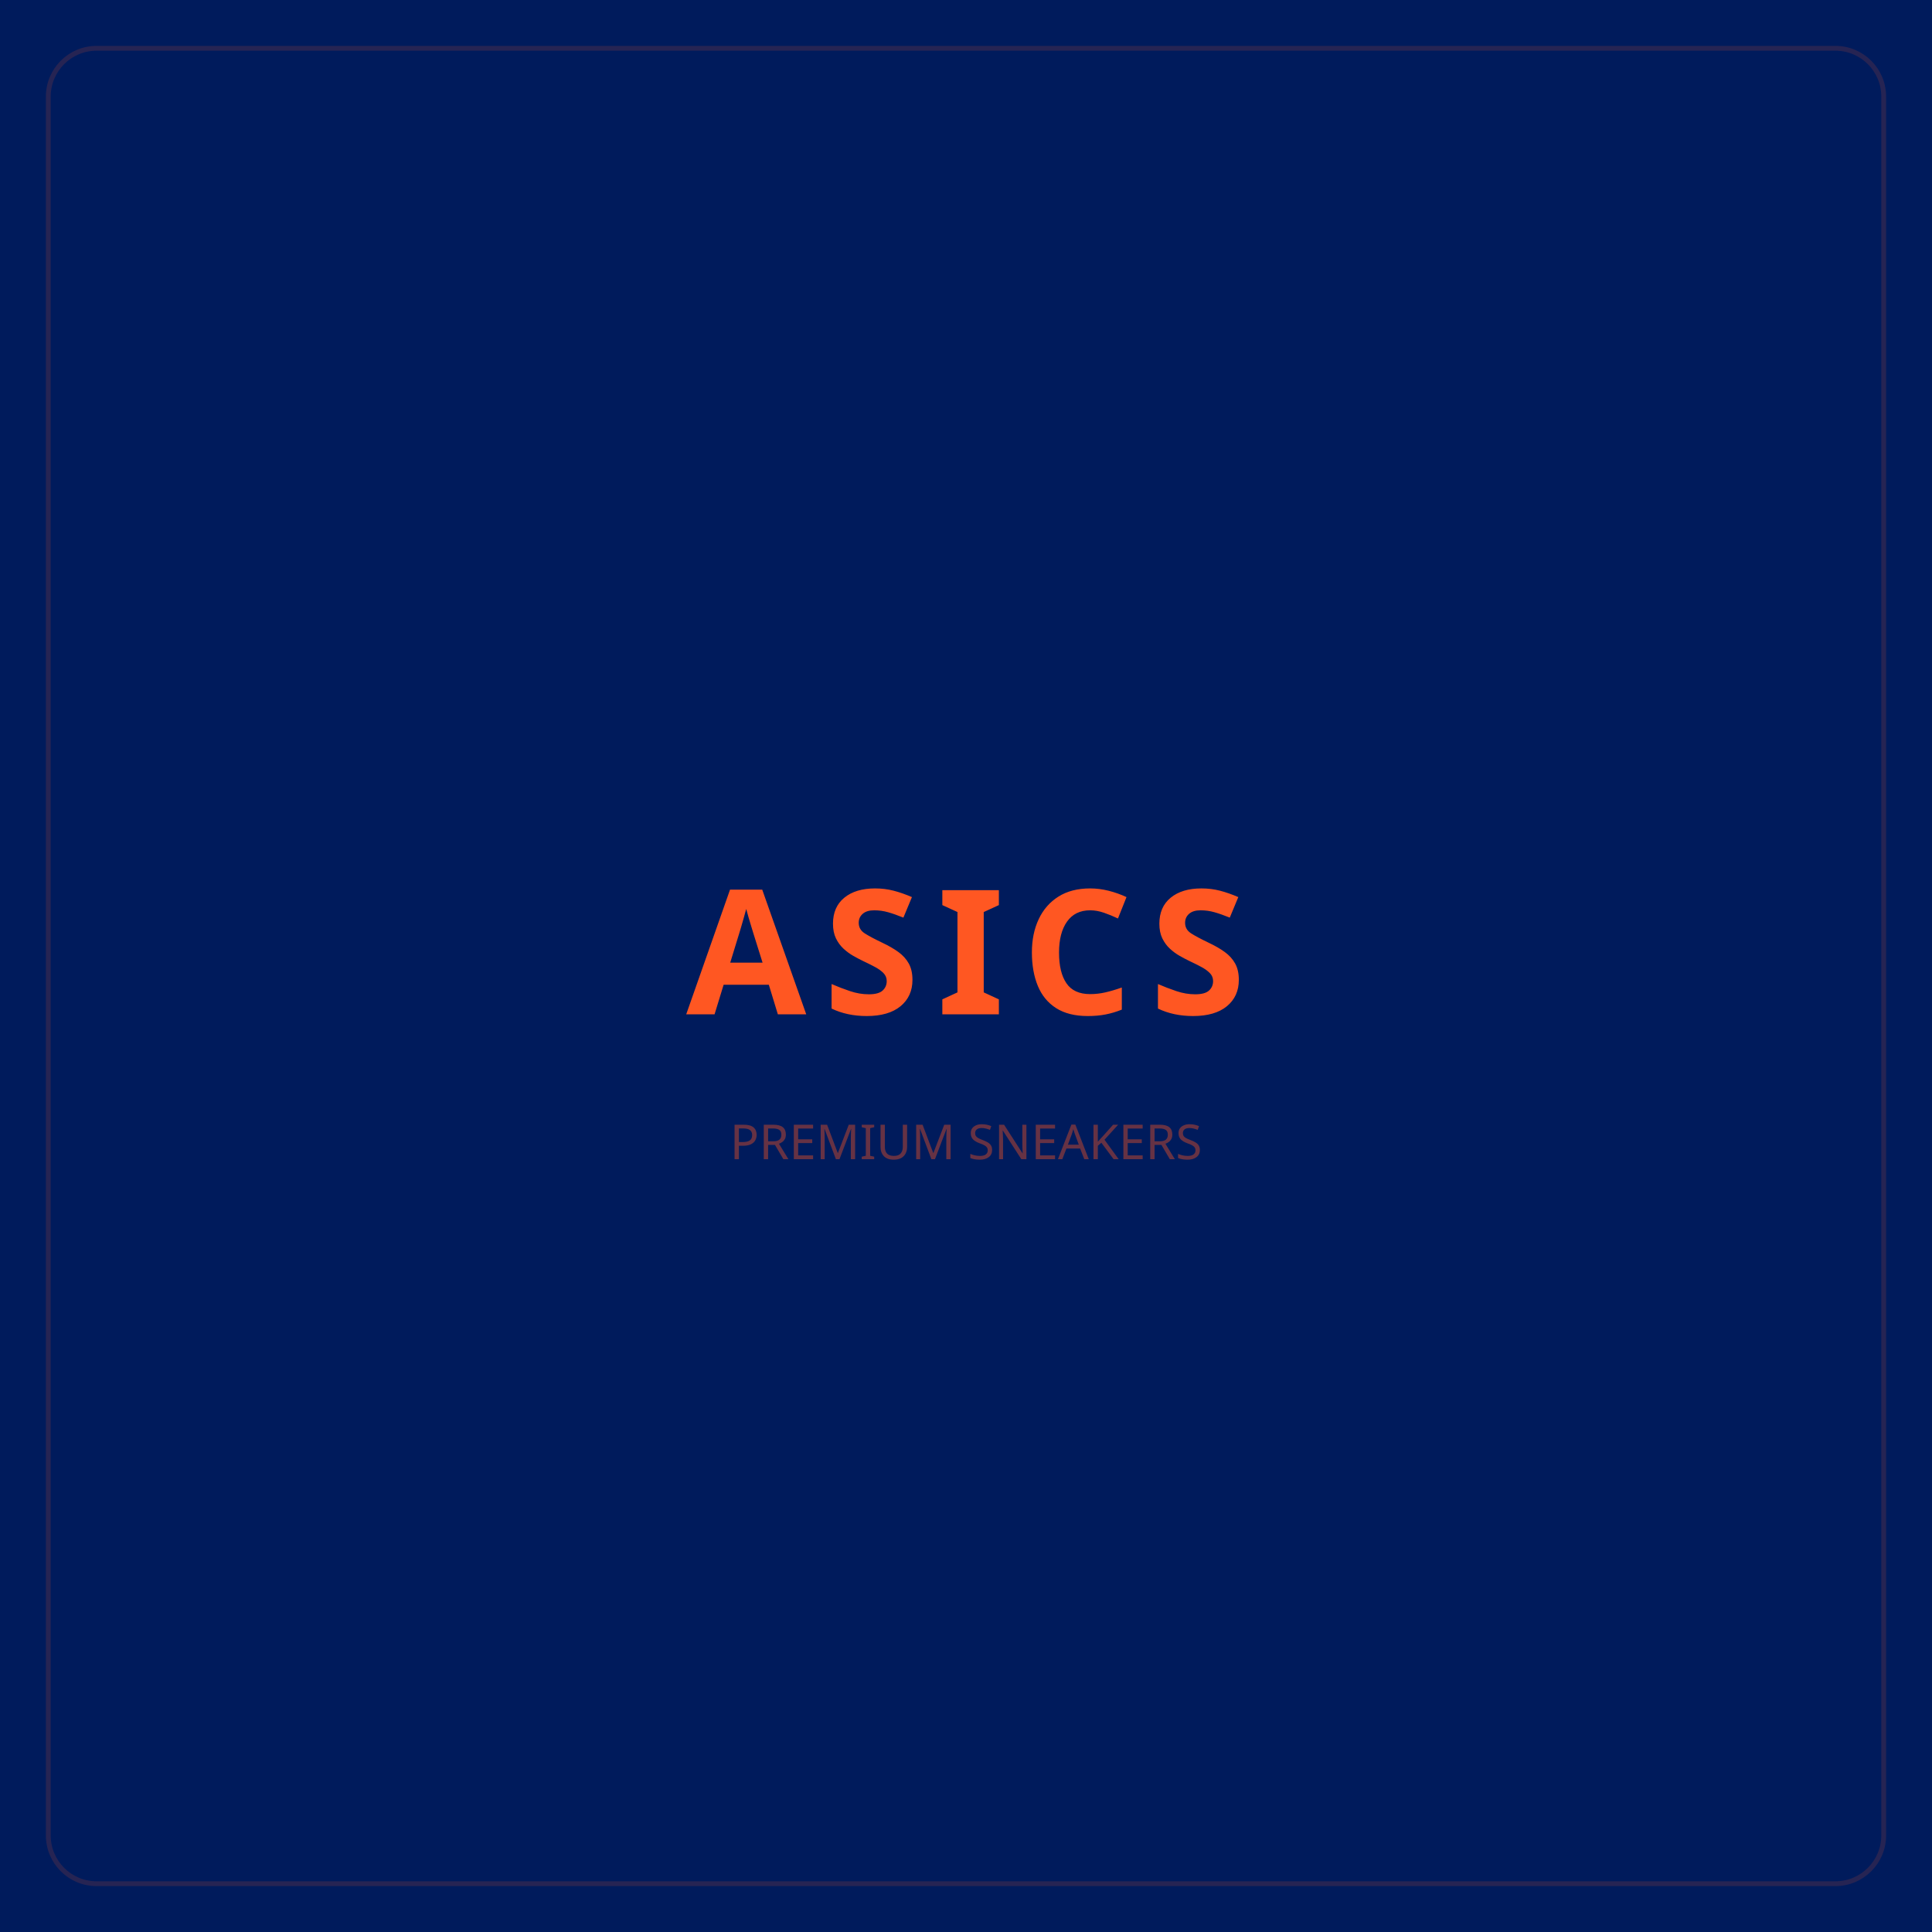
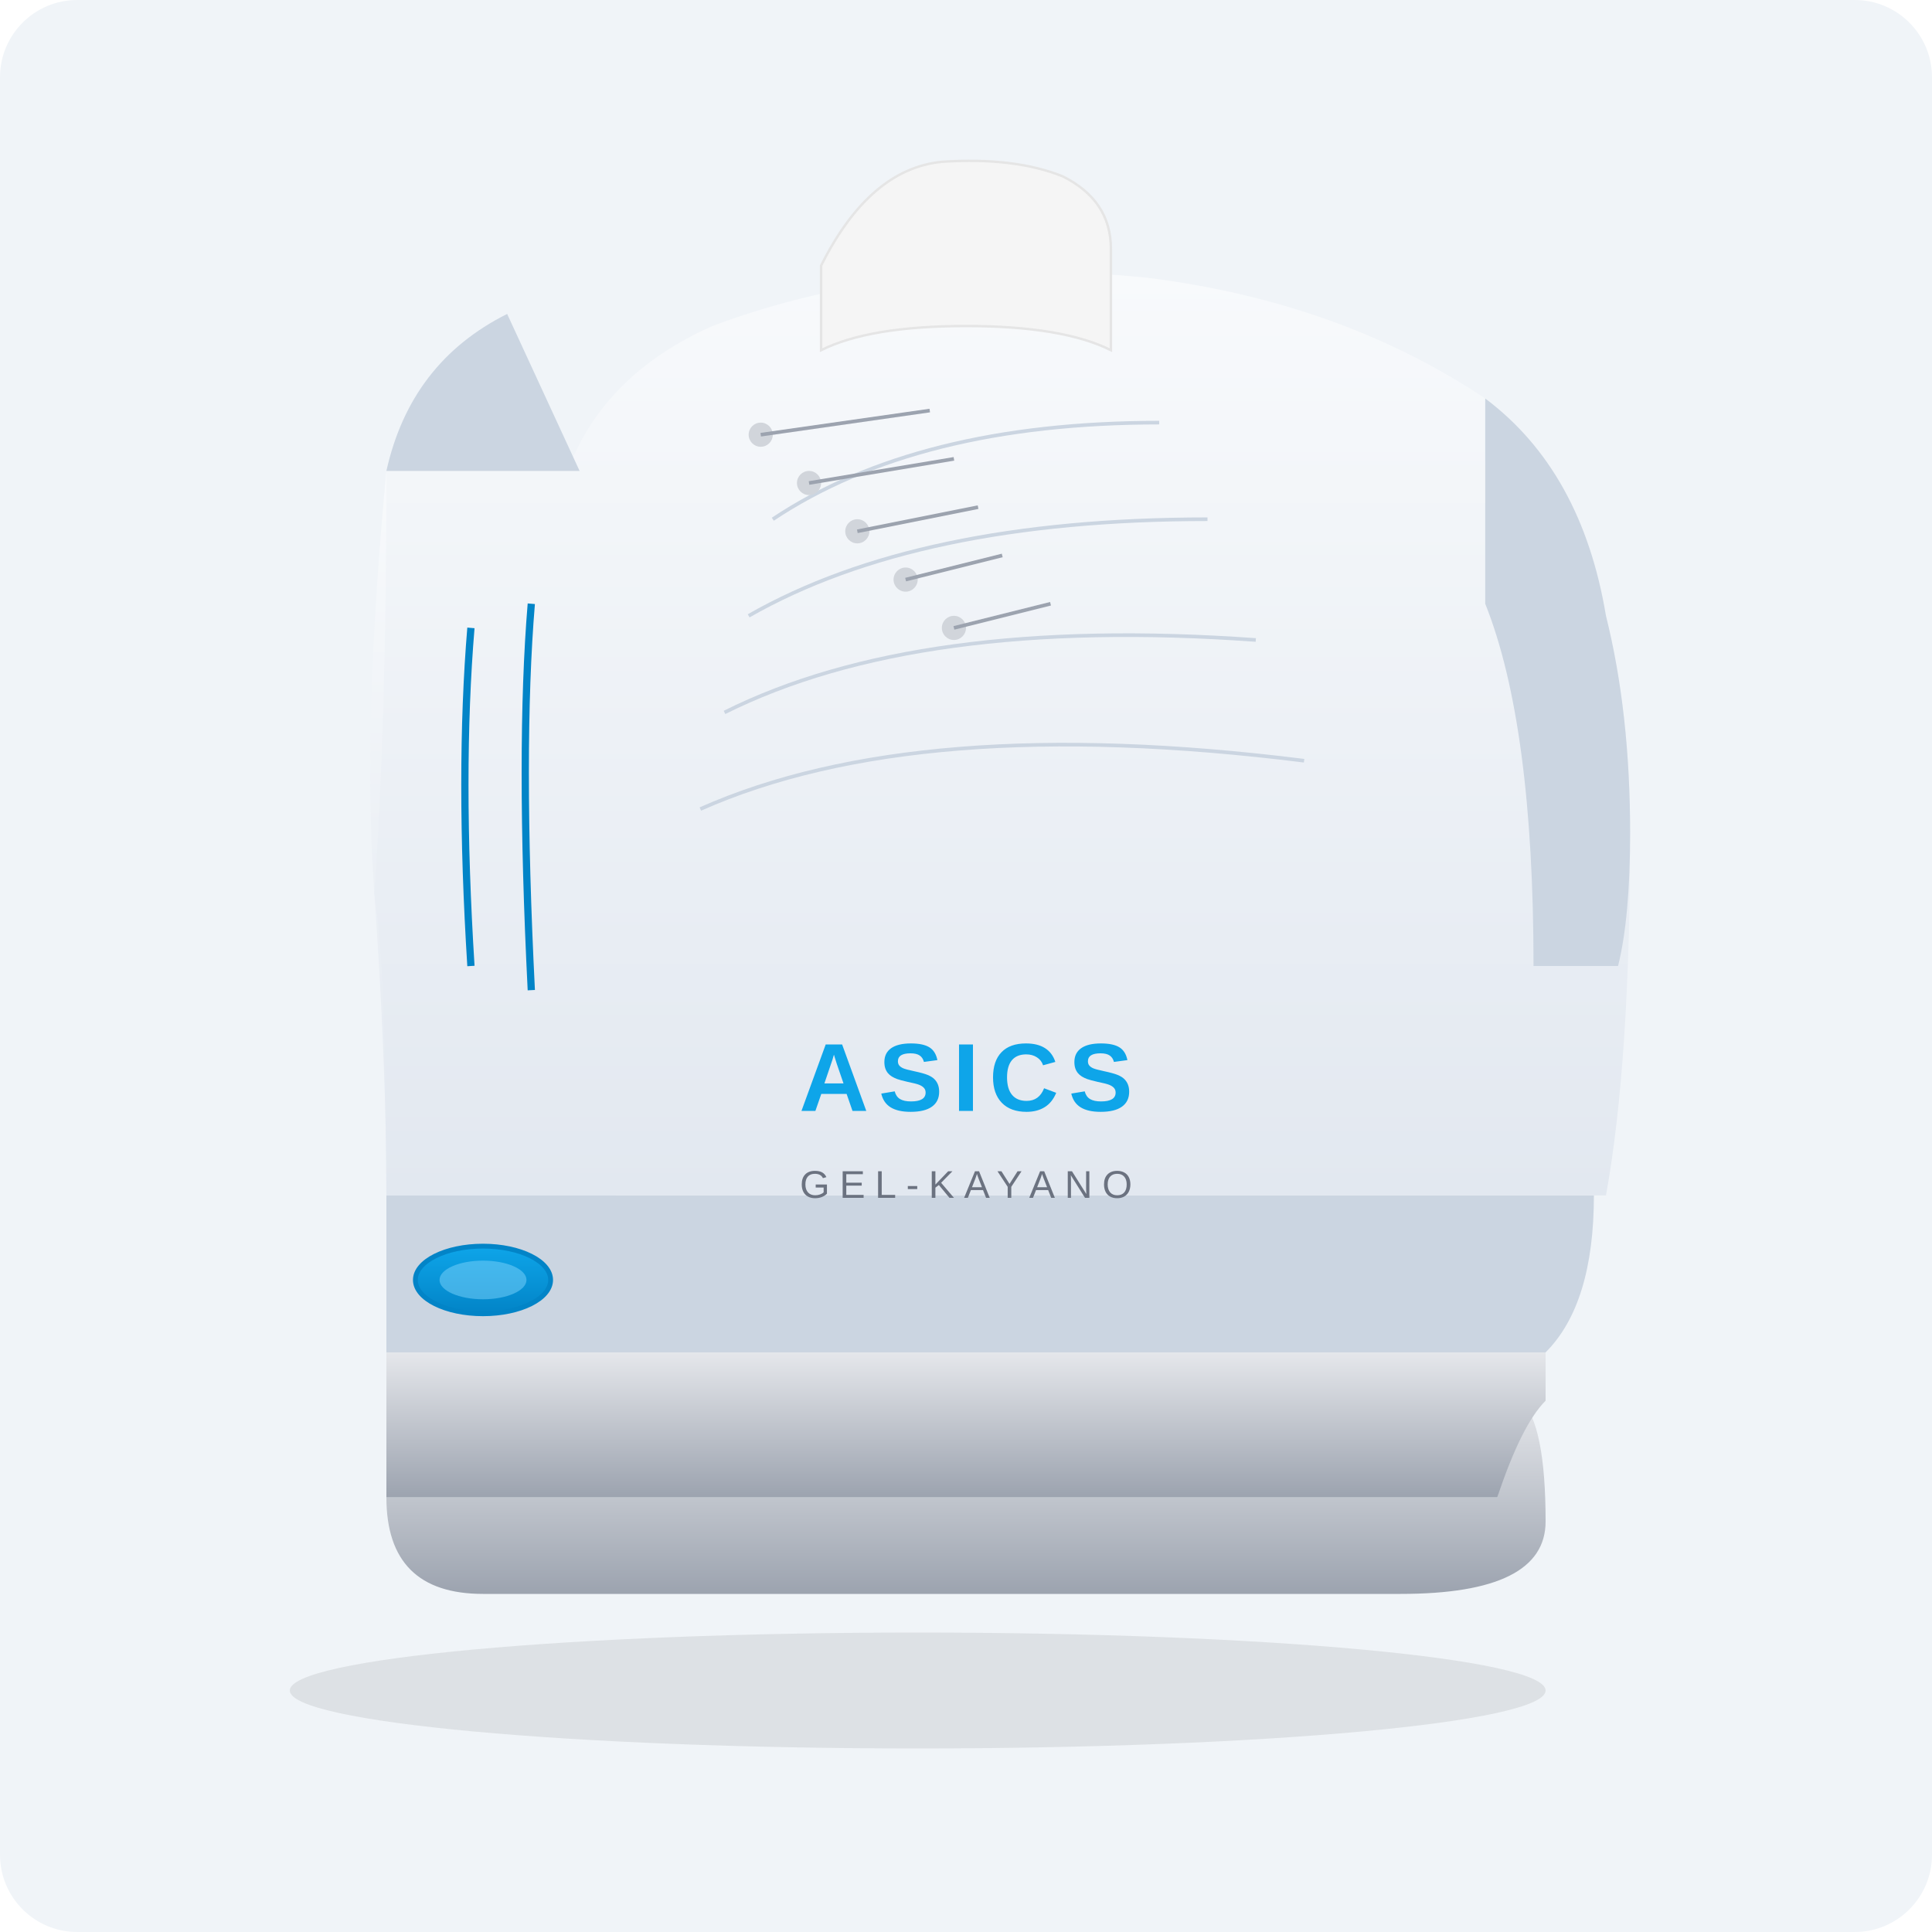
- <svg xmlns="http://www.w3.org/2000/svg" width="800" height="800" viewBox="0 0 800 800">
-   <rect width="800" height="800" fill="#001B5C" />
-   <rect x="20" y="20" width="760" height="760" fill="none" stroke="#FF5722" stroke-width="2" stroke-opacity="0.15" rx="20" />
-   <text x="400" y="420" text-anchor="middle" fill="#FF5722" font-family="system-ui, sans-serif" font-size="72" font-weight="900" letter-spacing="0.1em">ASICS</text>
-   <text x="400" y="480" text-anchor="middle" fill="#FF5722" fill-opacity="0.4" font-family="system-ui, sans-serif" font-size="20">PREMIUM SNEAKERS</text>
+ <svg xmlns="http://www.w3.org/2000/svg" viewBox="0 0 800 800">
+   <defs>
+     <linearGradient id="sole" x1="0" y1="0" x2="0" y2="1">
+       <stop offset="0%" stop-color="#e5e7eb" />
+       <stop offset="100%" stop-color="#9ca3af" />
+     </linearGradient>
+     <linearGradient id="body" x1="0" y1="0" x2="0" y2="1">
+       <stop offset="0%" stop-color="#f8fafc" />
+       <stop offset="100%" stop-color="#e2e8f0" />
+     </linearGradient>
+     <linearGradient id="gel" x1="0" y1="0" x2="0" y2="1">
+       <stop offset="0%" stop-color="#0ea5e9" />
+       <stop offset="100%" stop-color="#0284c7" />
+     </linearGradient>
+     <linearGradient id="accentStrip" x1="0" y1="0" x2="1" y2="0">
+       <stop offset="0%" stop-color="#0ea5e9" />
+       <stop offset="100%" stop-color="#6366f1" />
+     </linearGradient>
+   </defs>
+   <rect width="800" height="800" rx="32" fill="#f0f4f8" />
+   <ellipse cx="380" cy="700" rx="260" ry="24" fill="rgba(0,0,0,0.08)" />
+   <path d="M160 620 Q160 660 200 660 L580 660 Q640 660 640 630 Q640 590 630 580 L620 620 L160 620Z" fill="url(#sole)" />
+   <path d="M160 620 L620 620 Q630 590 640 580 L640 560 L160 560Z" fill="url(#sole)" />
+   <path d="M160 560 L640 560 Q660 540 660 495 L160 495Z" fill="#cbd5e1" />
+   <ellipse cx="200" cy="530" rx="28" ry="14" fill="url(#gel)" stroke="#0284c7" stroke-width="2" />
+   <ellipse cx="200" cy="530" rx="18" ry="8" fill="#7dd3fc" opacity="0.5" />
+   <path d="M160 195 Q150 300 155 370 Q160 440 160 495 L255 495 Q255 400 245 270 Q240 220 235 195Z" fill="url(#body)" />
+   <path d="M235 195 Q250 155 295 135 Q375 105 475 115 Q555 125 615 165 Q655 195 665 255 Q675 295 675 345 Q675 440 665 495 L160 495 Q160 400 155 370 Q160 300 160 195Z" fill="url(#body)" />
+   <path d="M615 165 Q655 195 665 255 Q675 295 675 345 Q675 380 670 400 L635 400 Q635 300 615 250Z" fill="#cbd5e1" />
+   <path d="M320 215 Q380 175 480 175" stroke="#cbd5e1" stroke-width="1.5" fill="none" />
+   <path d="M310 255 Q380 215 500 215" stroke="#cbd5e1" stroke-width="1.5" fill="none" />
+   <path d="M300 295 Q380 255 520 265" stroke="#cbd5e1" stroke-width="1.5" fill="none" />
+   <path d="M290 335 Q380 295 540 315" stroke="#cbd5e1" stroke-width="1.5" fill="none" />
+   <path d="M260 230 L350 230" stroke="url(#accentStrip)" stroke-width="8" stroke-linecap="round" />
+   <path d="M250 260 L370 260" stroke="url(#accentStrip)" stroke-width="8" stroke-linecap="round" />
+   <path d="M240 290 L390 290" stroke="url(#accentStrip)" stroke-width="8" stroke-linecap="round" />
+   <path d="M230 320 L410 320" stroke="url(#accentStrip)" stroke-width="8" stroke-linecap="round" />
+   <path d="M195 260 Q190 320 195 400" stroke="#0284c7" stroke-width="3" fill="none" />
+   <path d="M220 250 Q215 310 220 410" stroke="#0284c7" stroke-width="3" fill="none" />
+   <path d="M160 195 Q170 150 210 130 L240 195Z" fill="#cbd5e1" />
+   <path d="M340 110 Q360 70 390 67 Q420 65 440 73 Q460 83 460 103 L460 145 Q440 135 400 135 Q360 135 340 145Z" fill="#f5f5f5" stroke="#e5e5e5" stroke-width="1" />
+   <circle cx="315" cy="180" r="5" fill="#d1d5db" />
+   <circle cx="335" cy="200" r="5" fill="#d1d5db" />
+   <circle cx="355" cy="220" r="5" fill="#d1d5db" />
+   <circle cx="375" cy="240" r="5" fill="#d1d5db" />
+   <circle cx="395" cy="260" r="5" fill="#d1d5db" />
+   <path d="M315 180 L385 170" stroke="#9ca3af" stroke-width="1.5" fill="none" />
+   <path d="M335 200 L395 190" stroke="#9ca3af" stroke-width="1.5" fill="none" />
+   <path d="M355 220 L405 210" stroke="#9ca3af" stroke-width="1.5" fill="none" />
+   <path d="M375 240 L415 230" stroke="#9ca3af" stroke-width="1.5" fill="none" />
+   <path d="M395 260 L435 250" stroke="#9ca3af" stroke-width="1.5" fill="none" />
+   <text x="400" y="460" font-family="Arial, sans-serif" font-size="40" font-weight="900" fill="#0ea5e9" text-anchor="middle" letter-spacing="4">ASICS</text>
+   <text x="400" y="496" font-family="Arial, sans-serif" font-size="16" font-weight="400" fill="#6b7280" text-anchor="middle" letter-spacing="4">GEL-KAYANO</text>
</svg>
